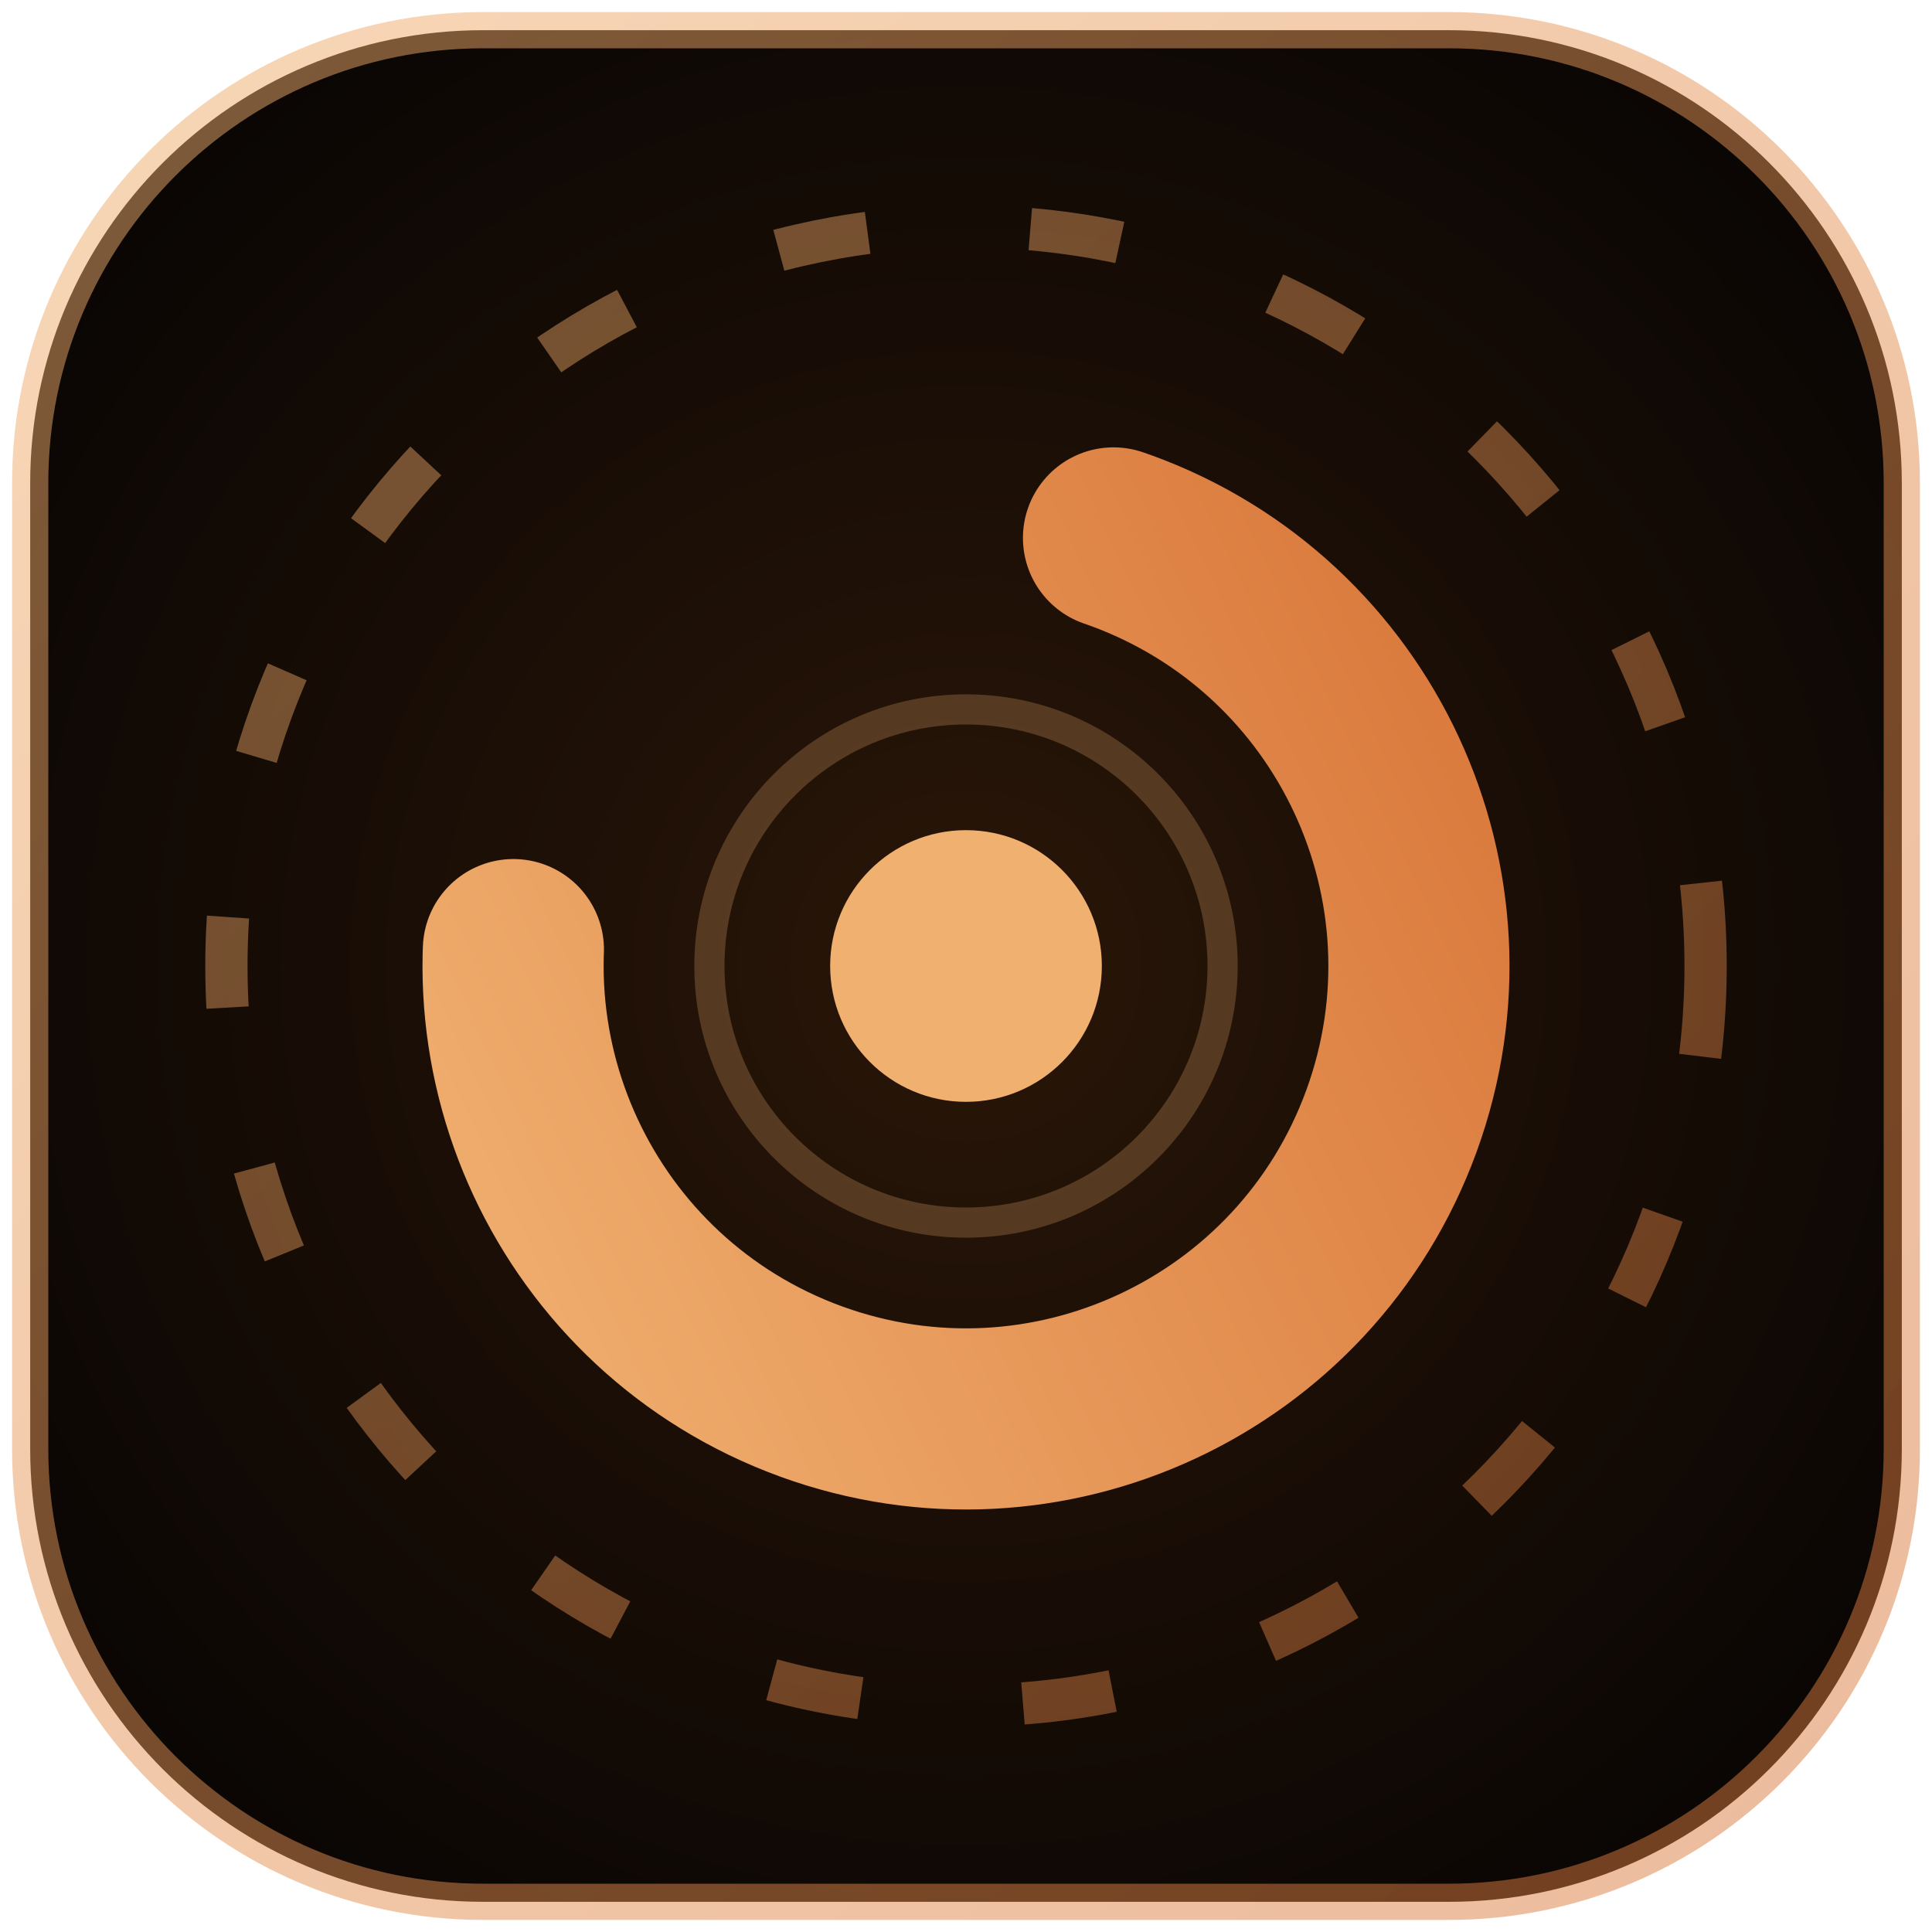
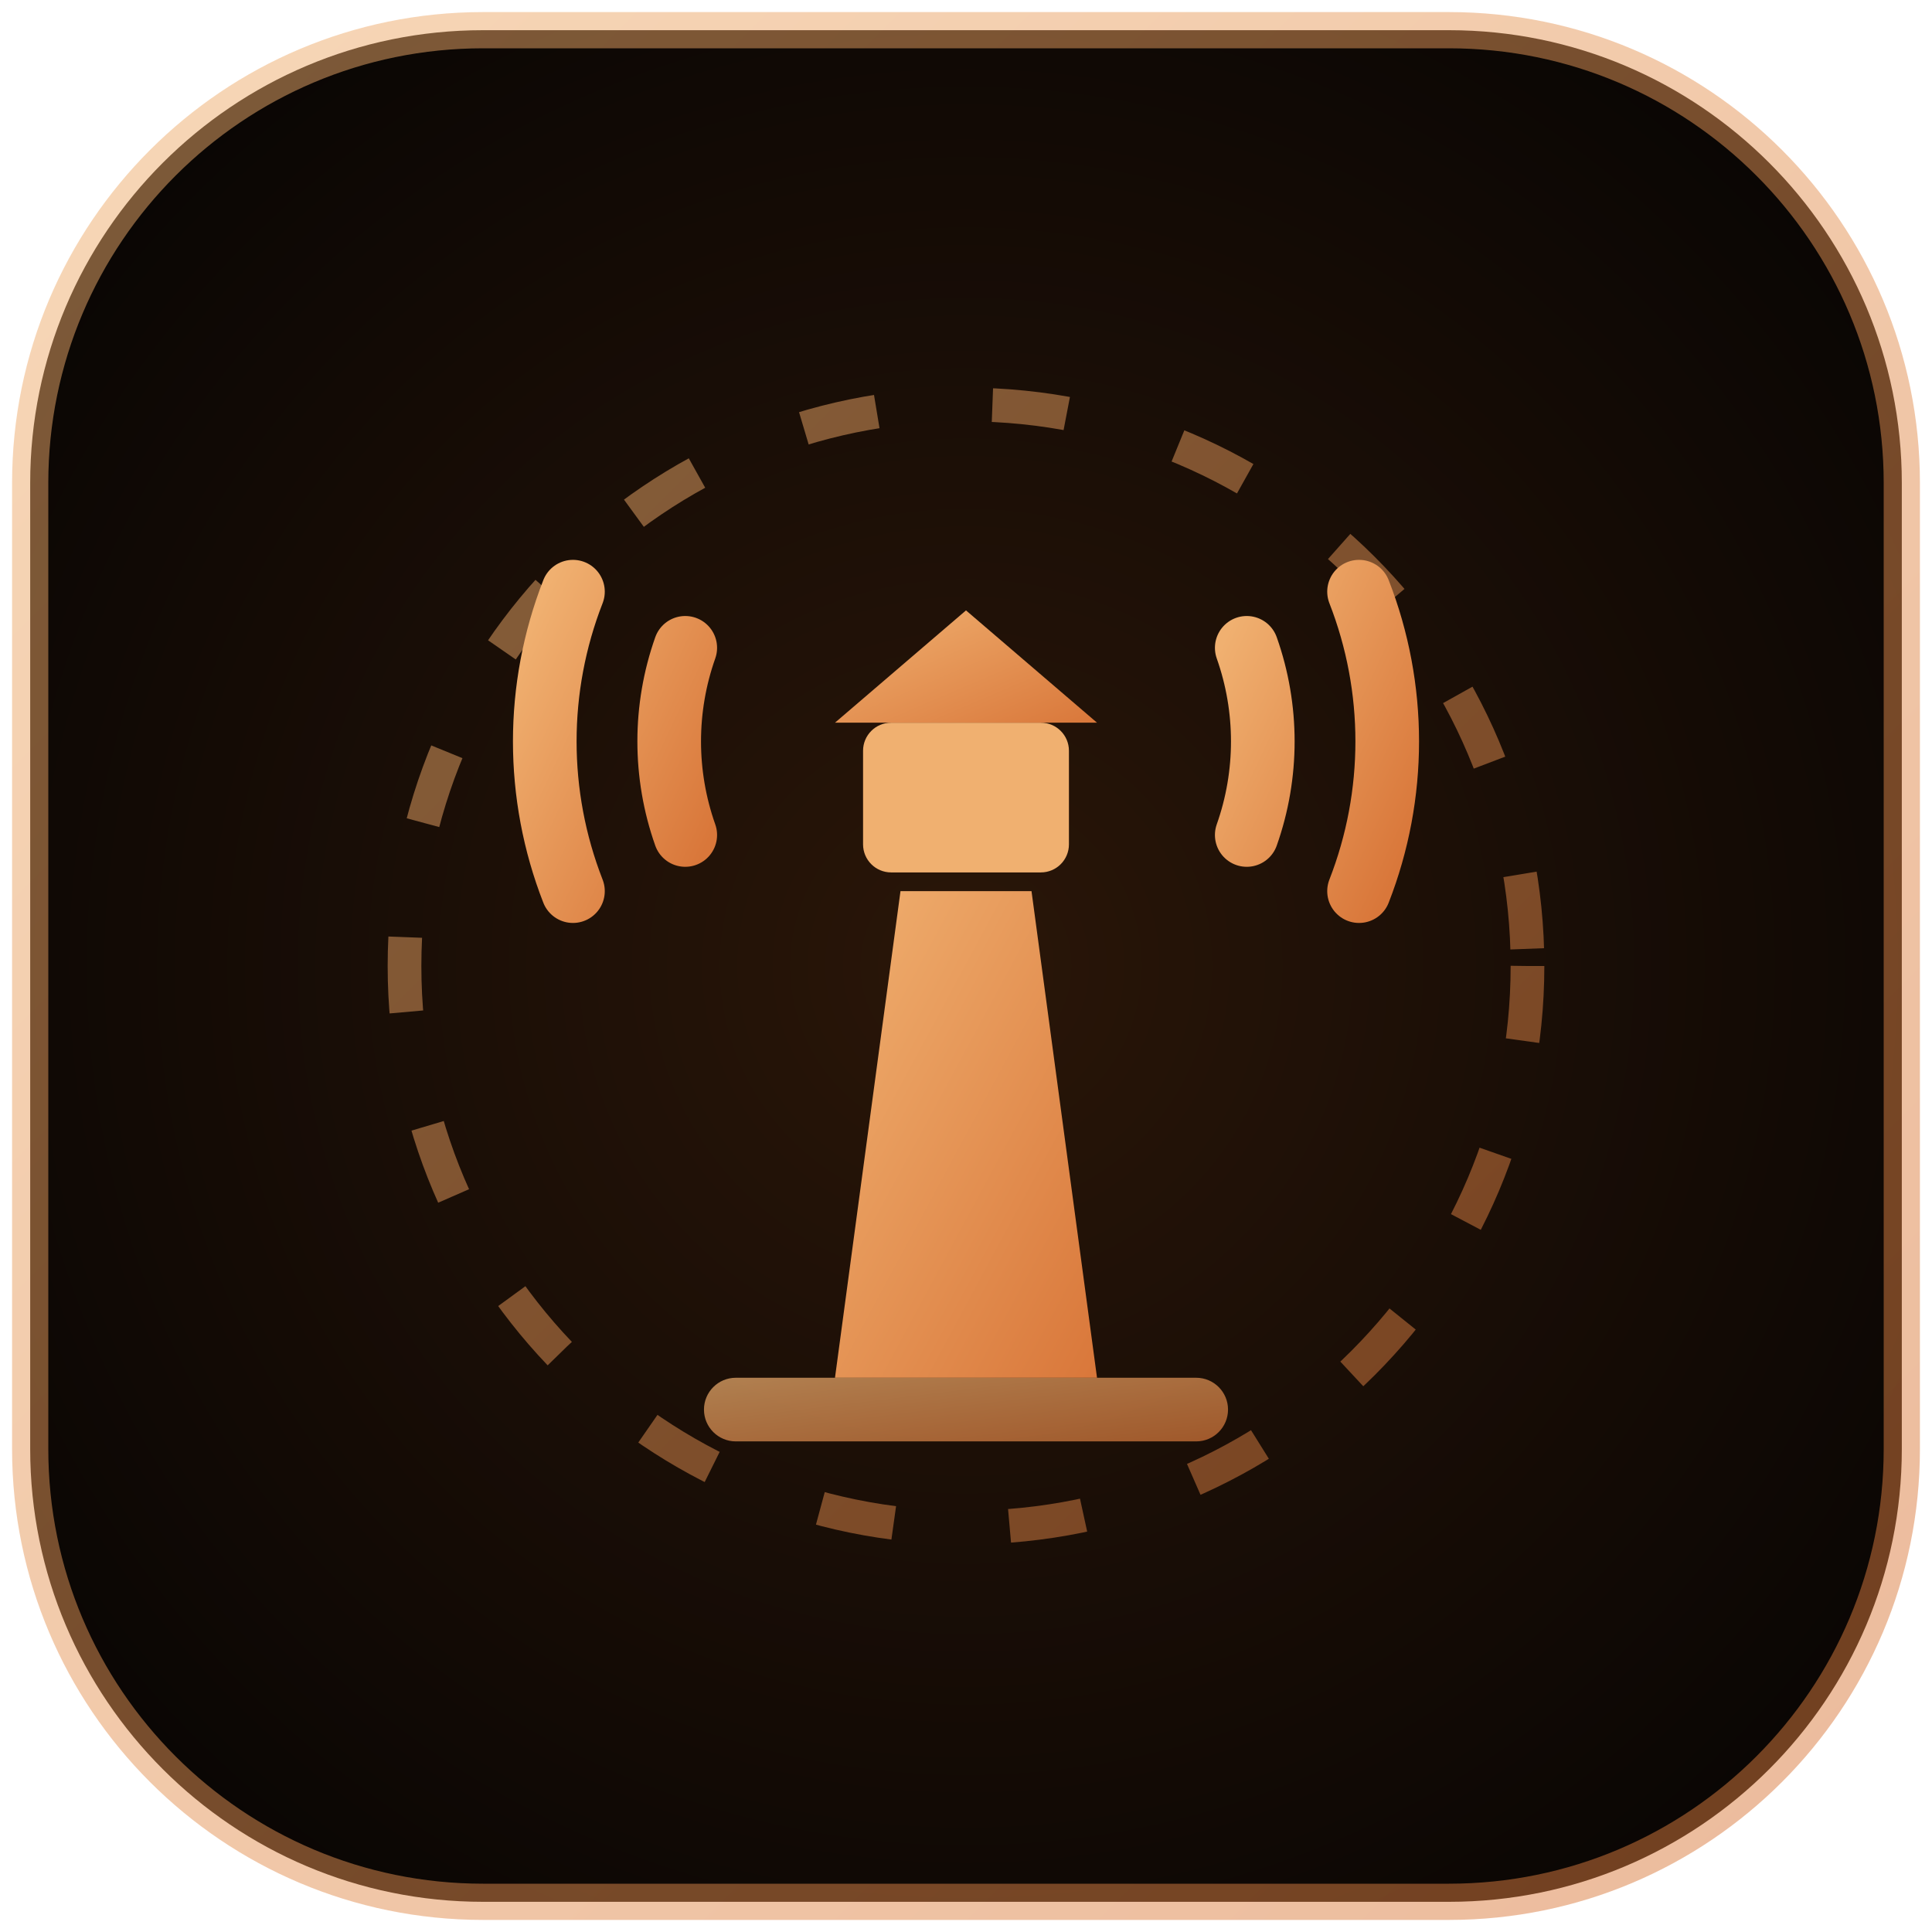
<svg xmlns="http://www.w3.org/2000/svg" viewBox="0 0 64 64">
  <defs>
    <linearGradient id="g" x1="0" y1="0" x2="1" y2="1">
      <stop offset="0" stop-color="#f0b070" />
      <stop offset="1" stop-color="#d9773a" />
    </linearGradient>
    <radialGradient id="r" cx=".5" cy=".5" r=".6">
      <stop offset="0" stop-color="#2a1608" />
      <stop offset="1" stop-color="#0a0604" />
    </radialGradient>
  </defs>
  <rect x="1" y="1" width="62" height="62" rx="15" fill="url(#r)" stroke="url(#g)" stroke-opacity=".5" stroke-width="1.2" />
-   <circle cx="32" cy="32" r="24.5" fill="none" stroke="url(#g)" stroke-width="1.4" stroke-opacity=".45" stroke-dasharray="3 5.4" />
-   <circle cx="32" cy="32" r="15" fill="none" stroke="url(#g)" stroke-width="6" stroke-linecap="round" stroke-dasharray="66 28" transform="rotate(-70 32 32)" />
-   <circle cx="32" cy="32" r="4.5" fill="#f0b070" />
-   <circle cx="32" cy="32" r="8.5" fill="none" stroke="#f0b070" stroke-opacity=".25" stroke-width="1" />
+   <g transform="translate(32 32) scale(0.62) translate(-54 -54)">
+     <circle cx="54" cy="54" r="30" fill="none" stroke="url(#g)" stroke-width="1.8" stroke-opacity=".5" stroke-dasharray="4 6.2" />
+     <path d="M47 76 L50.5 50 L57.5 50 L61 76 Z" fill="url(#g)" />
+     <rect x="48.5" y="41" width="11" height="8" rx="1.5" fill="#f0b070" />
+     <path d="M47 41 L54 35 L61 41 Z" fill="url(#g)" />
+     <rect x="40" y="76" width="28" height="3.4" rx="1.7" fill="url(#g)" fill-opacity=".7" />
+     <g fill="none" stroke="url(#g)" stroke-width="3.4" stroke-linecap="round" transform="translate(0 1)">
+       <path d="M39 46 A15 15 0 0 1 39 36 M33 49 A22 22 0 0 1 33 33" />
+       <path d="M69 46 A15 15 0 0 0 69 36 M75 49 A22 22 0 0 0 75 33" />
+     </g>
+   </g>
</svg>
